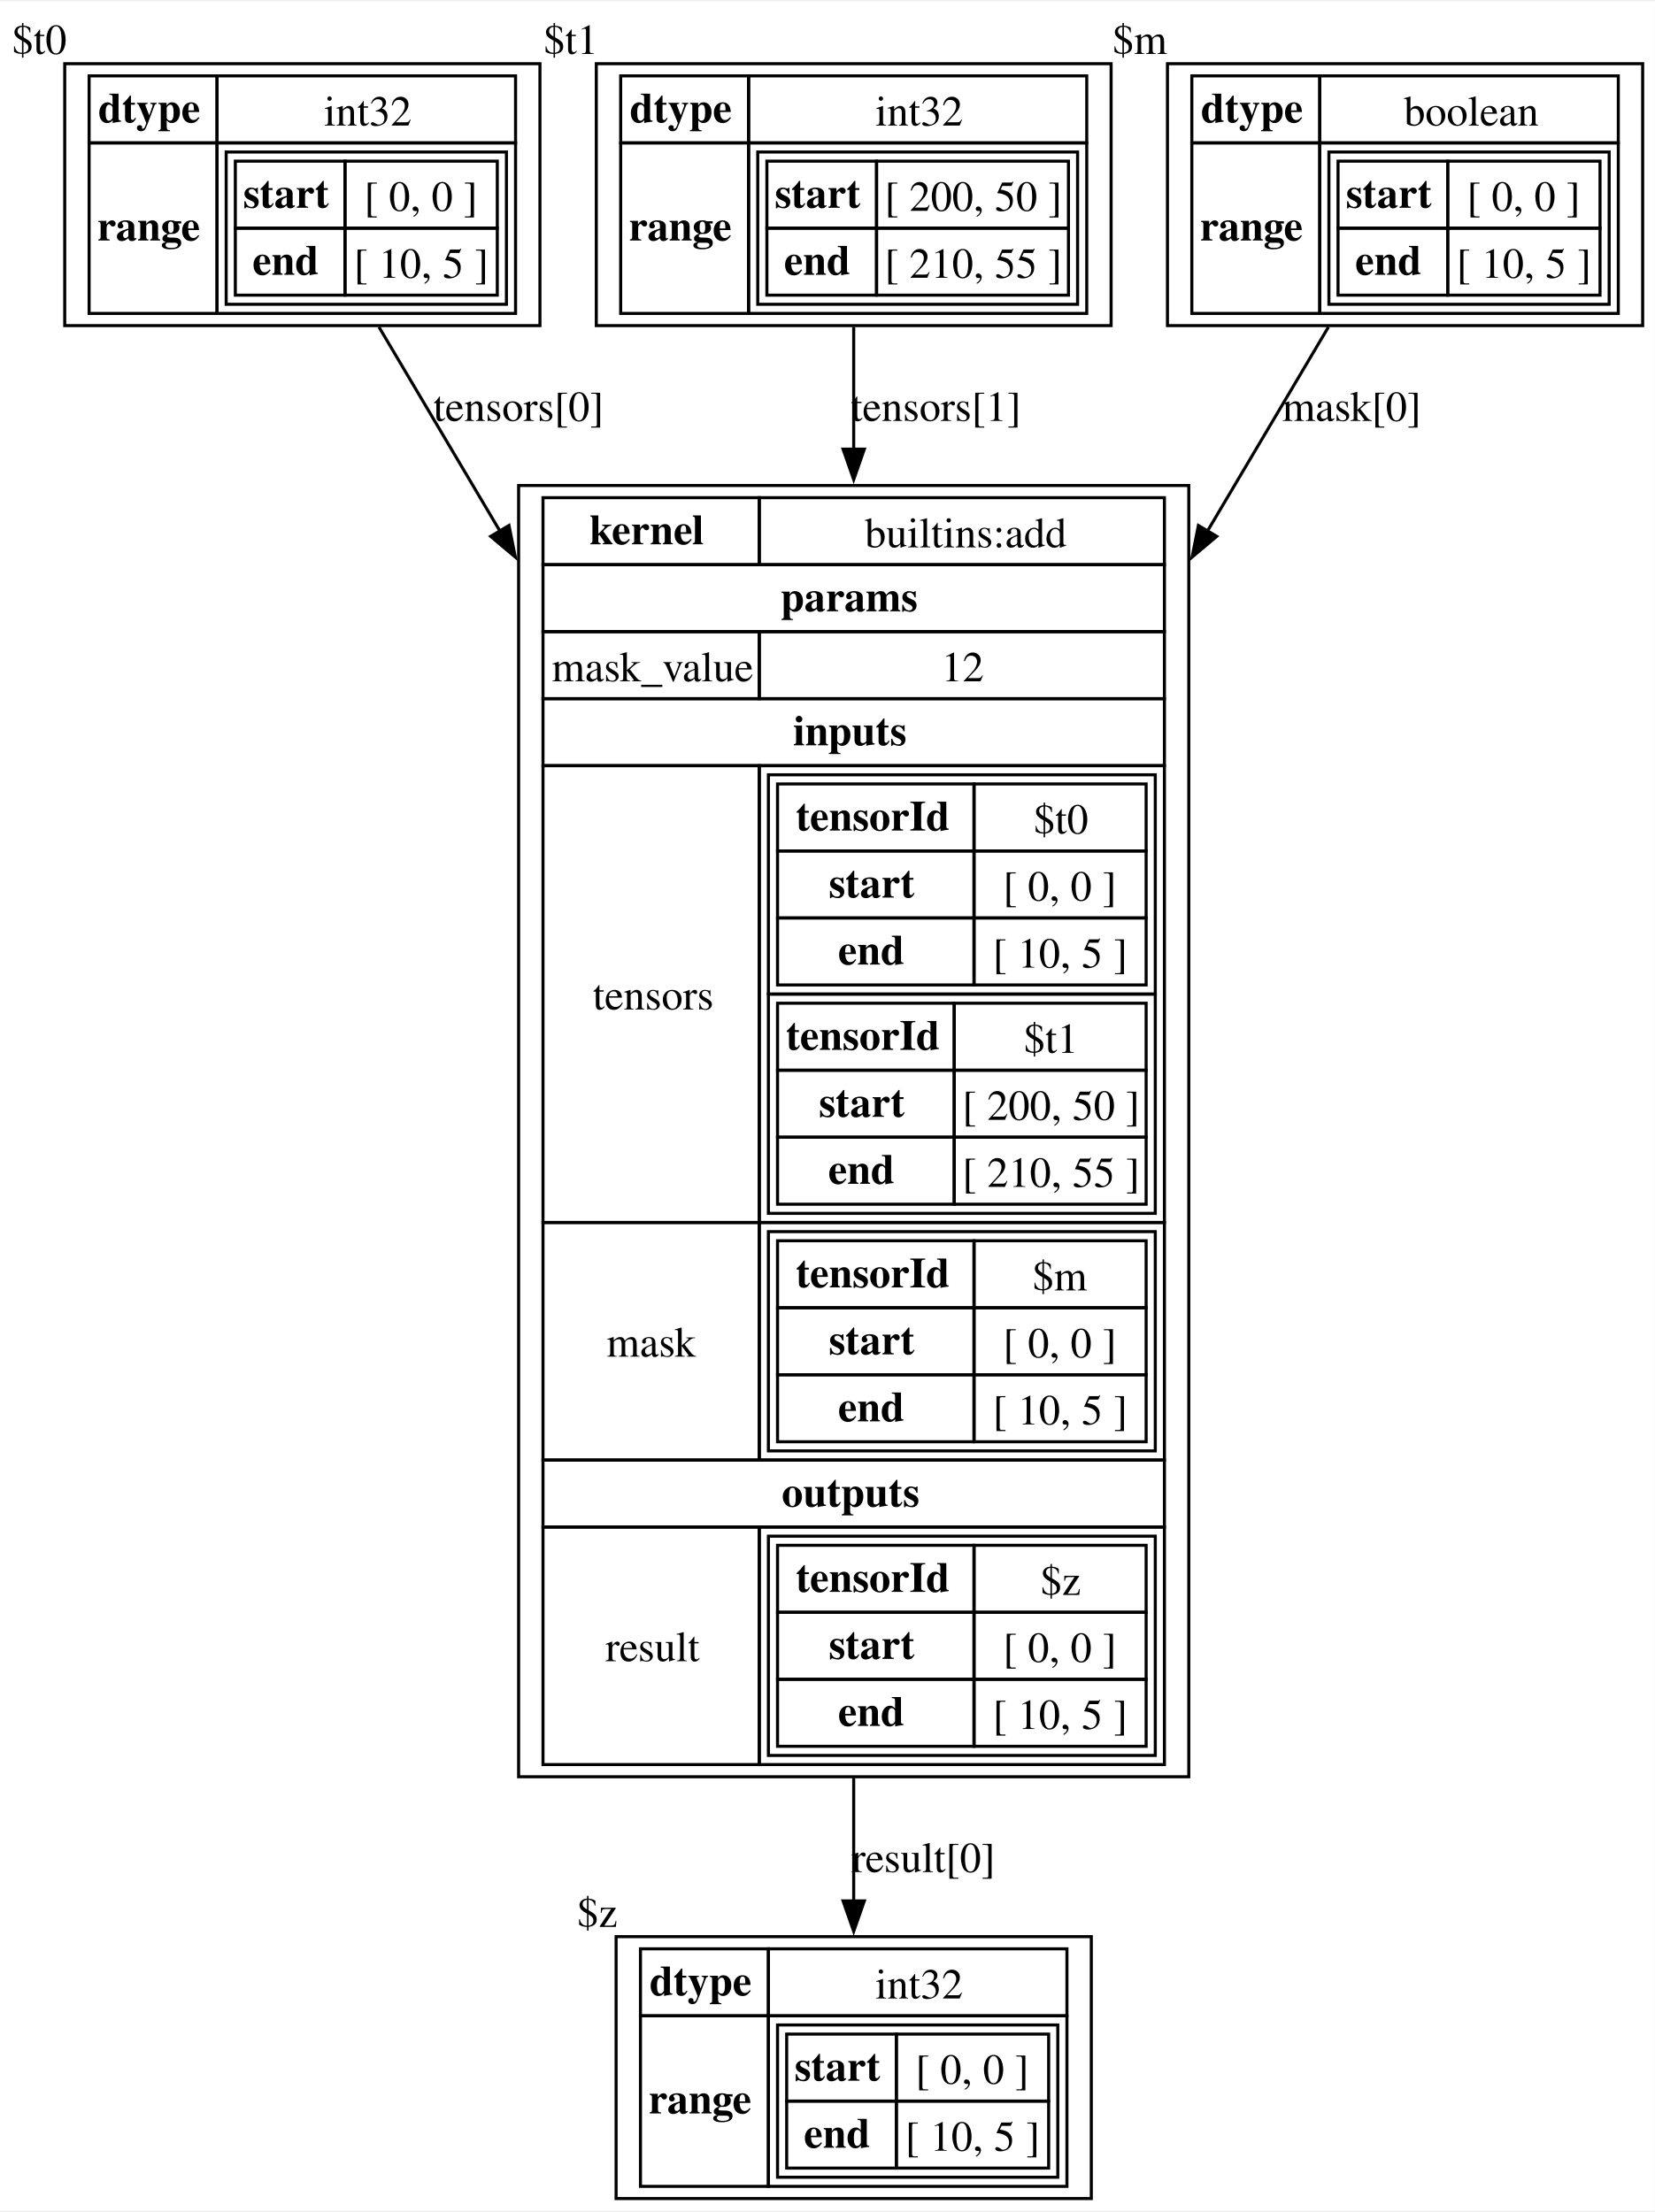
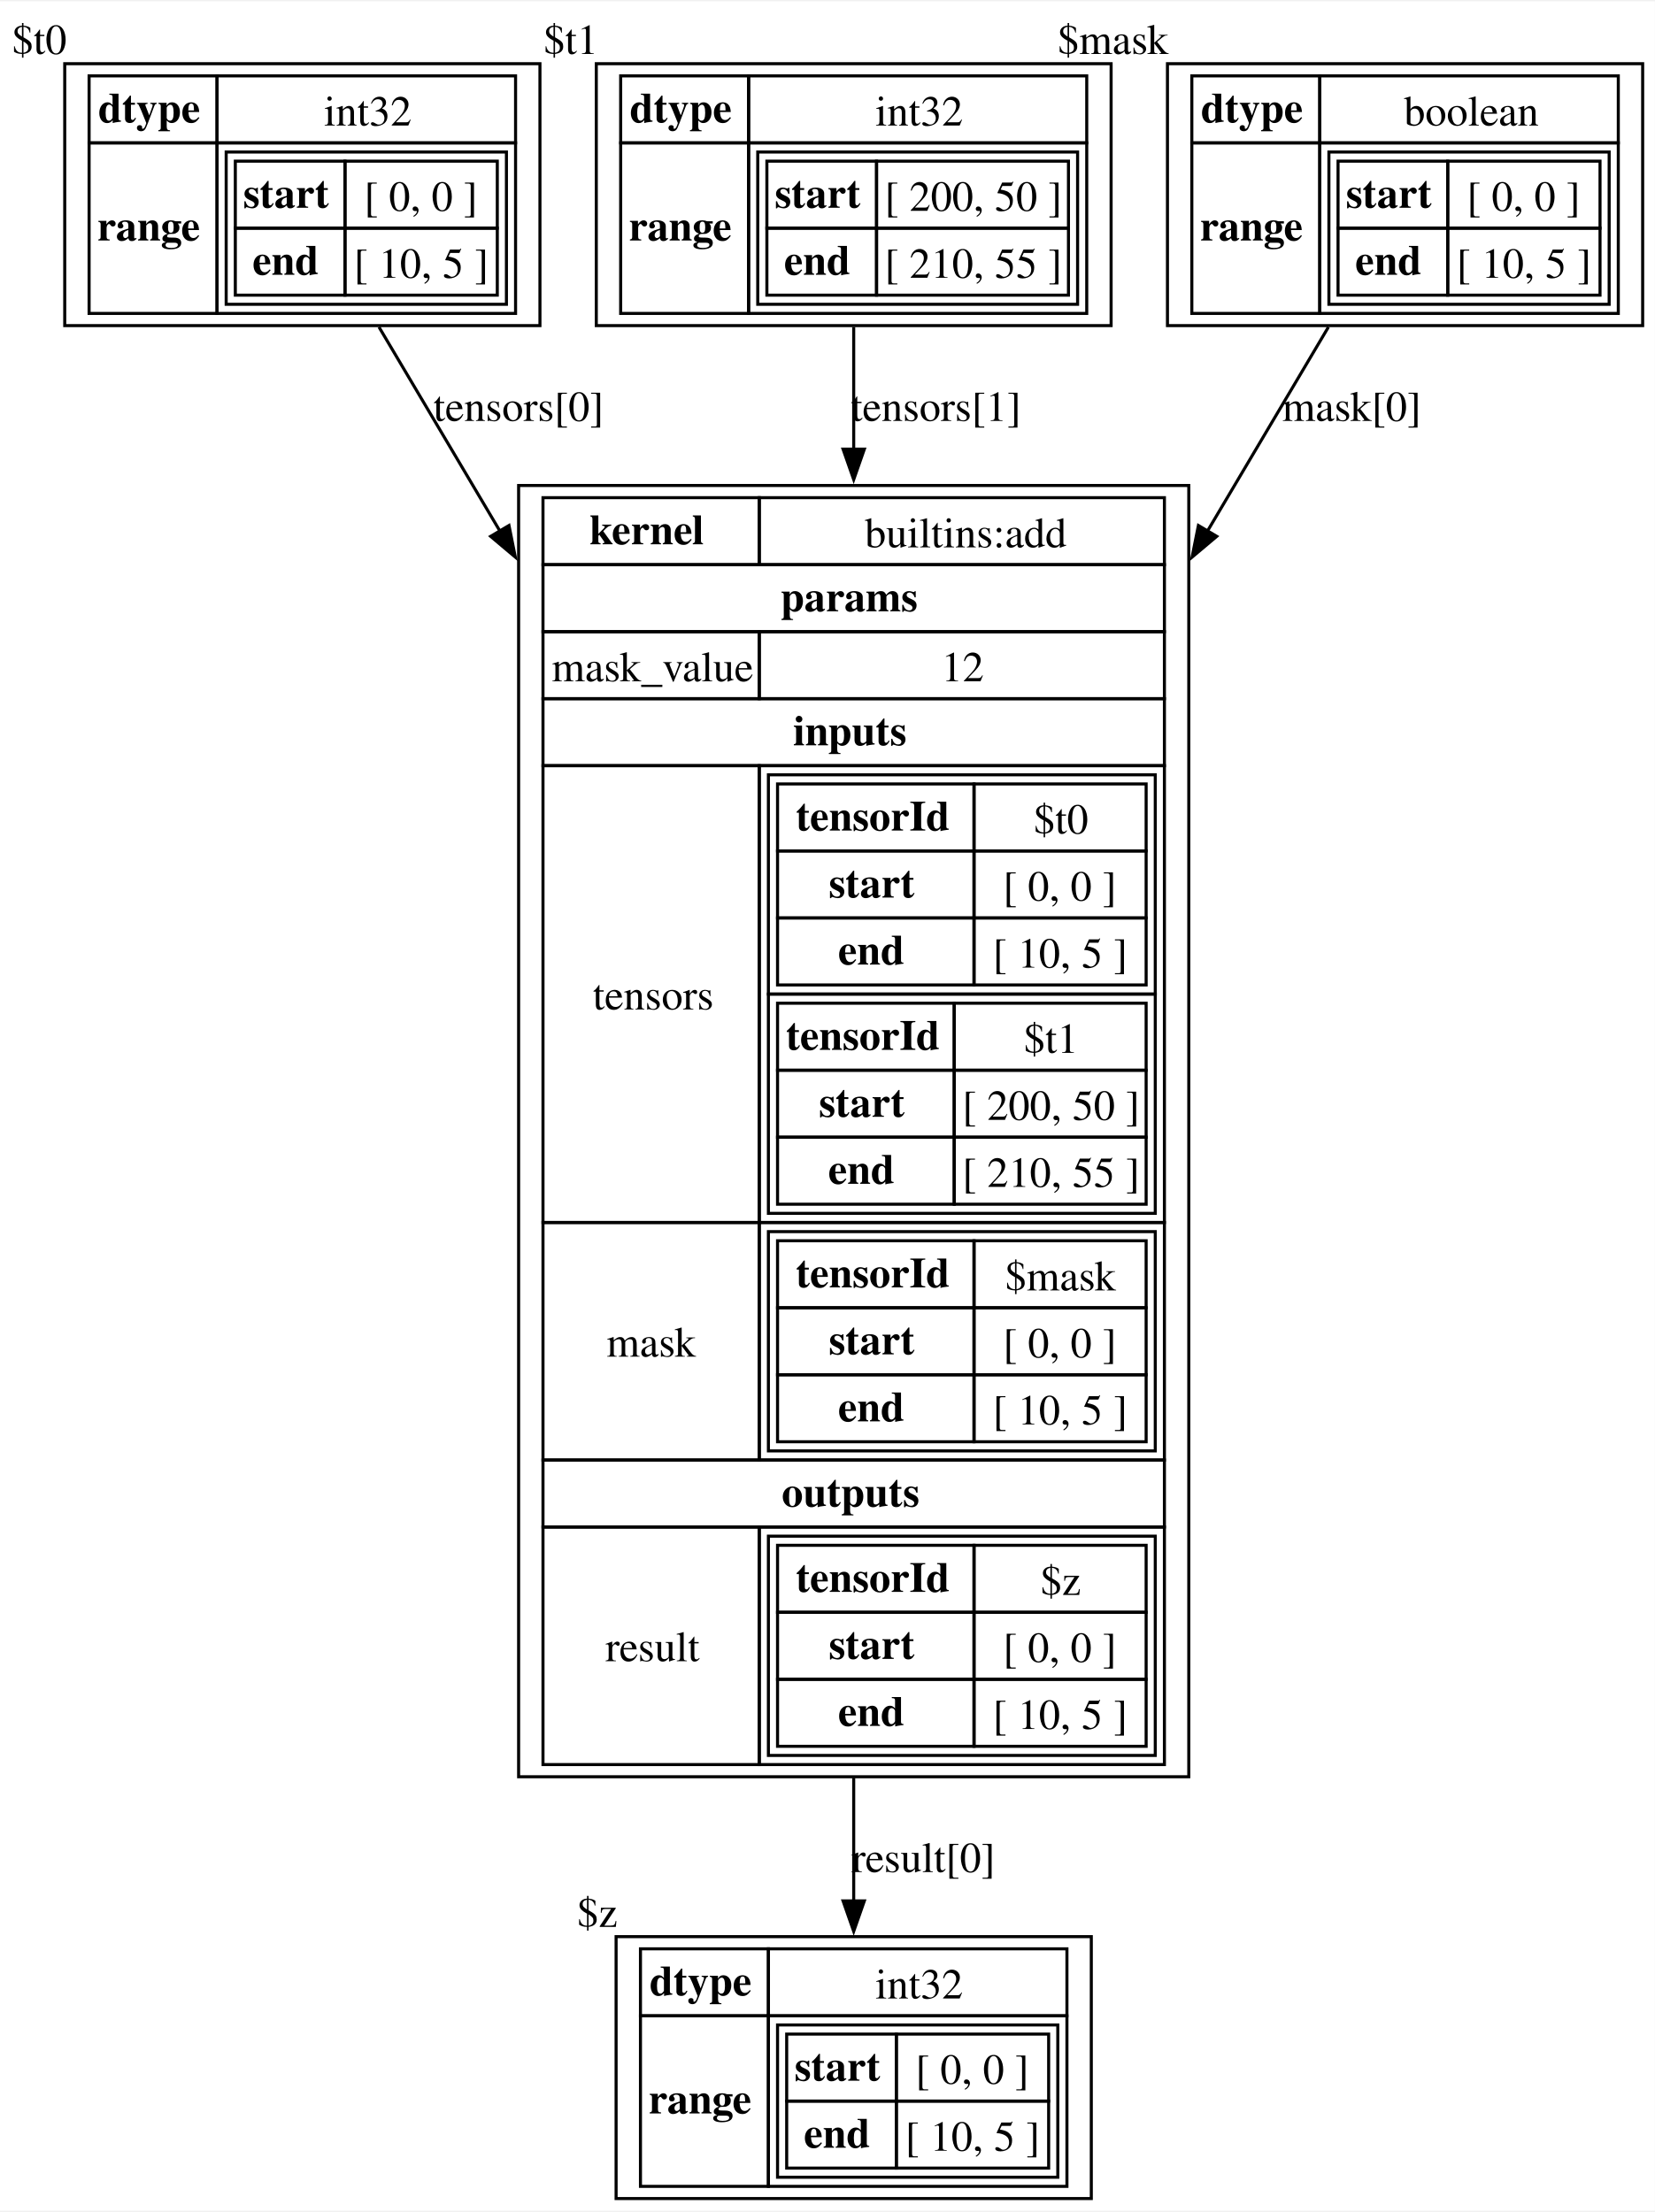
<svg xmlns="http://www.w3.org/2000/svg" width="543pt" height="726pt" viewBox="0.00 0.00 543.25 725.50">
  <g id="graph0" class="graph" transform="scale(1 1) rotate(0) translate(4 721.5)">
    <polygon fill="white" stroke="none" points="-4,4 -4,-721.5 539.25,-721.5 539.25,4 -4,4" />
    <g id="node1" class="node">
      <polygon fill="none" stroke="black" points="173.25,-701 17.25,-701 17.25,-615 173.25,-615 173.25,-701" />
      <polygon fill="none" stroke="black" points="25.25,-675 25.25,-697 67.25,-697 67.25,-675 25.25,-675" />
      <text text-anchor="start" x="28.25" y="-681.7" font-family="Times,serif" font-weight="bold" font-size="14.00">dtype</text>
      <text text-anchor="start" x="60.5" y="-681.7" font-family="Times,serif" font-size="14.00"> </text>
      <polygon fill="none" stroke="black" points="67.25,-675 67.25,-697 165.25,-697 165.25,-675 67.25,-675" />
      <text text-anchor="start" x="102.38" y="-680.7" font-family="Times,serif" font-size="14.00">int32</text>
      <polygon fill="none" stroke="black" points="25.25,-619 25.25,-675 67.25,-675 67.25,-619 25.25,-619" />
      <text text-anchor="start" x="27.88" y="-642.95" font-family="Times,serif" font-weight="bold" font-size="14.00">range</text>
      <text text-anchor="start" x="60.88" y="-642.95" font-family="Times,serif" font-size="14.00"> </text>
      <polygon fill="none" stroke="black" points="67.25,-619 67.25,-675 165.25,-675 165.25,-619 67.25,-619" />
      <polygon fill="none" stroke="black" points="70.25,-622 70.25,-672 162.25,-672 162.25,-622 70.25,-622" />
      <polygon fill="none" stroke="black" points="73.25,-647 73.25,-669 109.25,-669 109.25,-647 73.25,-647" />
      <text text-anchor="start" x="75.88" y="-653.7" font-family="Times,serif" font-weight="bold" font-size="14.00">start</text>
      <text text-anchor="start" x="102.88" y="-653.7" font-family="Times,serif" font-size="14.00"> </text>
      <polygon fill="none" stroke="black" points="109.25,-647 109.25,-669 159.25,-669 159.25,-647 109.25,-647" />
      <text text-anchor="start" x="115.5" y="-652.7" font-family="Times,serif" font-size="14.00">[ 0, 0 ]</text>
      <polygon fill="none" stroke="black" points="73.25,-625 73.25,-647 109.25,-647 109.25,-625 73.25,-625" />
      <text text-anchor="start" x="78.88" y="-631.7" font-family="Times,serif" font-weight="bold" font-size="14.00">end</text>
      <text text-anchor="start" x="99.88" y="-631.7" font-family="Times,serif" font-size="14.00"> </text>
      <polygon fill="none" stroke="black" points="109.25,-625 109.25,-647 159.25,-647 159.25,-625 109.25,-625" />
      <text text-anchor="start" x="112.12" y="-630.7" font-family="Times,serif" font-size="14.00">[ 10, 5 ]</text>
      <text text-anchor="start" x="0" y="-704.2" font-family="Times,serif" font-size="14.00">$t0</text>
    </g>
    <g id="node5" class="node">
      <polygon fill="none" stroke="black" points="386.25,-562.5 166.25,-562.5 166.25,-138.5 386.25,-138.5 386.25,-562.5" />
      <polygon fill="none" stroke="black" points="174.25,-536.5 174.25,-558.5 245.25,-558.5 245.25,-536.5 174.25,-536.5" />
      <text text-anchor="start" x="189.5" y="-543.2" font-family="Times,serif" font-weight="bold" font-size="14.00">kernel</text>
      <text text-anchor="start" x="226.25" y="-543.2" font-family="Times,serif" font-size="14.00"> </text>
      <polygon fill="none" stroke="black" points="245.25,-536.5 245.25,-558.5 378.25,-558.5 378.25,-536.5 245.25,-536.5" />
      <text text-anchor="start" x="279.88" y="-542.2" font-family="Times,serif" font-size="14.00">builtins:add</text>
      <polygon fill="none" stroke="black" points="174.25,-514.5 174.25,-536.5 378.25,-536.5 378.25,-514.5 174.25,-514.5" />
      <text text-anchor="start" x="252.25" y="-521.2" font-family="Times,serif" font-weight="bold" font-size="14.00">params</text>
      <text text-anchor="start" x="296.5" y="-521.2" font-family="Times,serif" font-size="14.00"> </text>
      <polygon fill="none" stroke="black" points="174.25,-492.5 174.25,-514.5 245.25,-514.5 245.25,-492.5 174.25,-492.5" />
      <text text-anchor="start" x="177.12" y="-498.2" font-family="Times,serif" font-size="14.00">mask_value</text>
      <polygon fill="none" stroke="black" points="245.25,-492.5 245.25,-514.5 378.25,-514.5 378.25,-492.5 245.25,-492.5" />
      <text text-anchor="start" x="305" y="-498.2" font-family="Times,serif" font-size="14.00">12</text>
      <polygon fill="none" stroke="black" points="174.25,-470.5 174.25,-492.5 378.25,-492.5 378.25,-470.5 174.25,-470.5" />
      <text text-anchor="start" x="256.38" y="-477.2" font-family="Times,serif" font-weight="bold" font-size="14.00">inputs</text>
      <text text-anchor="start" x="292.38" y="-477.2" font-family="Times,serif" font-size="14.00"> </text>
      <polygon fill="none" stroke="black" points="174.25,-320.5 174.25,-470.5 245.25,-470.5 245.25,-320.5 174.25,-320.5" />
      <text text-anchor="start" x="190.62" y="-390.45" font-family="Times,serif" font-size="14.00">tensors</text>
      <polygon fill="none" stroke="black" points="245.25,-320.5 245.25,-470.5 378.25,-470.5 378.25,-320.5 245.25,-320.5" />
      <polygon fill="none" stroke="black" points="248.25,-395.5 248.25,-467.5 375.25,-467.5 375.25,-395.5 248.25,-395.5" />
      <polygon fill="none" stroke="black" points="251.25,-442.5 251.25,-464.5 315.75,-464.5 315.75,-442.5 251.25,-442.5" />
      <text text-anchor="start" x="257.25" y="-449.2" font-family="Times,serif" font-weight="bold" font-size="14.00">tensorId</text>
      <text text-anchor="start" x="306" y="-449.2" font-family="Times,serif" font-size="14.00"> </text>
      <polygon fill="none" stroke="black" points="315.75,-442.5 315.75,-464.5 372.25,-464.5 372.25,-442.5 315.75,-442.5" />
      <text text-anchor="start" x="335.38" y="-448.2" font-family="Times,serif" font-size="14.00">$t0</text>
      <polygon fill="none" stroke="black" points="251.25,-420.5 251.25,-442.5 315.75,-442.5 315.75,-420.5 251.25,-420.5" />
      <text text-anchor="start" x="268.12" y="-427.2" font-family="Times,serif" font-weight="bold" font-size="14.00">start</text>
      <text text-anchor="start" x="295.12" y="-427.2" font-family="Times,serif" font-size="14.00"> </text>
      <polygon fill="none" stroke="black" points="315.75,-420.5 315.75,-442.5 372.25,-442.5 372.25,-420.5 315.75,-420.5" />
      <text text-anchor="start" x="325.25" y="-426.2" font-family="Times,serif" font-size="14.00">[ 0, 0 ]</text>
      <polygon fill="none" stroke="black" points="251.25,-398.5 251.25,-420.5 315.75,-420.5 315.75,-398.5 251.25,-398.5" />
      <text text-anchor="start" x="271.12" y="-405.2" font-family="Times,serif" font-weight="bold" font-size="14.00">end</text>
      <text text-anchor="start" x="292.12" y="-405.2" font-family="Times,serif" font-size="14.00"> </text>
      <polygon fill="none" stroke="black" points="315.75,-398.5 315.75,-420.5 372.25,-420.5 372.25,-398.5 315.75,-398.5" />
      <text text-anchor="start" x="321.88" y="-404.2" font-family="Times,serif" font-size="14.00">[ 10, 5 ]</text>
      <polygon fill="none" stroke="black" points="248.25,-323.5 248.25,-395.5 375.25,-395.5 375.25,-323.5 248.25,-323.5" />
      <polygon fill="none" stroke="black" points="251.25,-370.5 251.25,-392.5 309.25,-392.5 309.25,-370.5 251.25,-370.5" />
      <text text-anchor="start" x="254" y="-377.2" font-family="Times,serif" font-weight="bold" font-size="14.00">tensorId</text>
      <text text-anchor="start" x="302.75" y="-377.2" font-family="Times,serif" font-size="14.00"> </text>
      <polygon fill="none" stroke="black" points="309.25,-370.5 309.25,-392.5 372.25,-392.5 372.25,-370.5 309.25,-370.5" />
      <text text-anchor="start" x="332.12" y="-376.2" font-family="Times,serif" font-size="14.00">$t1</text>
      <polygon fill="none" stroke="black" points="251.25,-348.5 251.25,-370.5 309.25,-370.5 309.25,-348.5 251.25,-348.5" />
      <text text-anchor="start" x="264.88" y="-355.2" font-family="Times,serif" font-weight="bold" font-size="14.00">start</text>
      <text text-anchor="start" x="291.88" y="-355.2" font-family="Times,serif" font-size="14.00"> </text>
      <polygon fill="none" stroke="black" points="309.25,-348.5 309.25,-370.5 372.25,-370.5 372.25,-348.5 309.25,-348.5" />
      <text text-anchor="start" x="311.88" y="-354.2" font-family="Times,serif" font-size="14.00">[ 200, 50 ]</text>
      <polygon fill="none" stroke="black" points="251.25,-326.5 251.25,-348.5 309.25,-348.5 309.25,-326.5 251.25,-326.5" />
      <text text-anchor="start" x="267.88" y="-333.2" font-family="Times,serif" font-weight="bold" font-size="14.00">end</text>
      <text text-anchor="start" x="288.88" y="-333.2" font-family="Times,serif" font-size="14.00"> </text>
      <polygon fill="none" stroke="black" points="309.25,-326.5 309.25,-348.5 372.25,-348.5 372.25,-326.5 309.25,-326.5" />
      <text text-anchor="start" x="311.88" y="-332.2" font-family="Times,serif" font-size="14.00">[ 210, 55 ]</text>
      <polygon fill="none" stroke="black" points="174.25,-242.5 174.25,-320.5 245.25,-320.5 245.25,-242.5 174.25,-242.5" />
      <text text-anchor="start" x="195.12" y="-276.45" font-family="Times,serif" font-size="14.00">mask</text>
      <polygon fill="none" stroke="black" points="245.25,-242.5 245.25,-320.5 378.25,-320.5 378.25,-242.5 245.25,-242.5" />
      <polygon fill="none" stroke="black" points="248.25,-245.5 248.25,-317.5 375.25,-317.5 375.25,-245.5 248.25,-245.5" />
      <polygon fill="none" stroke="black" points="251.25,-292.5 251.25,-314.5 315.75,-314.5 315.75,-292.5 251.25,-292.5" />
      <text text-anchor="start" x="257.25" y="-299.2" font-family="Times,serif" font-weight="bold" font-size="14.00">tensorId</text>
      <text text-anchor="start" x="306" y="-299.2" font-family="Times,serif" font-size="14.00"> </text>
      <polygon fill="none" stroke="black" points="315.75,-292.5 315.75,-314.5 372.25,-314.5 372.25,-292.5 315.75,-292.5" />
-       <text text-anchor="start" x="335" y="-298.2" font-family="Times,serif" font-size="14.00">$m</text>
+       <text text-anchor="start" x="326" y="-298.2" font-family="Times,serif" font-size="14.00">$mask</text>
      <polygon fill="none" stroke="black" points="251.25,-270.5 251.25,-292.5 315.75,-292.5 315.75,-270.5 251.25,-270.5" />
      <text text-anchor="start" x="268.12" y="-277.2" font-family="Times,serif" font-weight="bold" font-size="14.00">start</text>
      <text text-anchor="start" x="295.12" y="-277.2" font-family="Times,serif" font-size="14.00"> </text>
      <polygon fill="none" stroke="black" points="315.75,-270.5 315.75,-292.5 372.25,-292.5 372.25,-270.5 315.75,-270.5" />
      <text text-anchor="start" x="325.25" y="-276.2" font-family="Times,serif" font-size="14.00">[ 0, 0 ]</text>
      <polygon fill="none" stroke="black" points="251.25,-248.5 251.25,-270.5 315.75,-270.5 315.75,-248.5 251.25,-248.5" />
      <text text-anchor="start" x="271.12" y="-255.2" font-family="Times,serif" font-weight="bold" font-size="14.00">end</text>
      <text text-anchor="start" x="292.12" y="-255.2" font-family="Times,serif" font-size="14.00"> </text>
      <polygon fill="none" stroke="black" points="315.75,-248.5 315.75,-270.5 372.25,-270.5 372.25,-248.5 315.75,-248.5" />
      <text text-anchor="start" x="321.88" y="-254.2" font-family="Times,serif" font-size="14.00">[ 10, 5 ]</text>
      <polygon fill="none" stroke="black" points="174.25,-220.5 174.25,-242.5 378.25,-242.5 378.25,-220.5 174.25,-220.5" />
      <text text-anchor="start" x="252.62" y="-227.2" font-family="Times,serif" font-weight="bold" font-size="14.00">outputs</text>
      <text text-anchor="start" x="296.12" y="-227.2" font-family="Times,serif" font-size="14.00"> </text>
      <polygon fill="none" stroke="black" points="174.25,-142.5 174.25,-220.5 245.25,-220.5 245.25,-142.5 174.25,-142.5" />
      <text text-anchor="start" x="194.75" y="-176.45" font-family="Times,serif" font-size="14.00">result</text>
      <polygon fill="none" stroke="black" points="245.25,-142.5 245.25,-220.5 378.25,-220.5 378.25,-142.5 245.25,-142.5" />
      <polygon fill="none" stroke="black" points="248.25,-145.5 248.25,-217.5 375.25,-217.5 375.25,-145.5 248.25,-145.5" />
      <polygon fill="none" stroke="black" points="251.25,-192.5 251.25,-214.5 315.75,-214.5 315.75,-192.5 251.25,-192.5" />
      <text text-anchor="start" x="257.25" y="-199.2" font-family="Times,serif" font-weight="bold" font-size="14.00">tensorId</text>
      <text text-anchor="start" x="306" y="-199.2" font-family="Times,serif" font-size="14.00"> </text>
      <polygon fill="none" stroke="black" points="315.75,-192.5 315.75,-214.5 372.25,-214.5 372.25,-192.5 315.75,-192.5" />
      <text text-anchor="start" x="337.62" y="-198.2" font-family="Times,serif" font-size="14.00">$z</text>
      <polygon fill="none" stroke="black" points="251.25,-170.5 251.25,-192.5 315.75,-192.5 315.75,-170.5 251.25,-170.5" />
      <text text-anchor="start" x="268.12" y="-177.2" font-family="Times,serif" font-weight="bold" font-size="14.00">start</text>
      <text text-anchor="start" x="295.12" y="-177.2" font-family="Times,serif" font-size="14.00"> </text>
      <polygon fill="none" stroke="black" points="315.75,-170.5 315.75,-192.5 372.25,-192.5 372.25,-170.5 315.75,-170.5" />
      <text text-anchor="start" x="325.25" y="-176.2" font-family="Times,serif" font-size="14.00">[ 0, 0 ]</text>
      <polygon fill="none" stroke="black" points="251.25,-148.5 251.25,-170.5 315.75,-170.5 315.75,-148.5 251.25,-148.5" />
      <text text-anchor="start" x="271.12" y="-155.2" font-family="Times,serif" font-weight="bold" font-size="14.00">end</text>
      <text text-anchor="start" x="292.12" y="-155.2" font-family="Times,serif" font-size="14.00"> </text>
      <polygon fill="none" stroke="black" points="315.75,-148.5 315.75,-170.5 372.25,-170.5 372.25,-148.5 315.75,-148.5" />
      <text text-anchor="start" x="321.88" y="-154.2" font-family="Times,serif" font-size="14.00">[ 10, 5 ]</text>
    </g>
    <g id="edge1" class="edge">
      <path fill="none" stroke="black" d="M120.42,-614.52C131.49,-595.84 145.34,-572.45 160.21,-547.37" />
      <polygon fill="black" stroke="black" points="163.09,-549.37 165.17,-538.98 157.07,-545.8 163.09,-549.37" />
      <text text-anchor="middle" x="166.25" y="-583.7" font-family="Times,serif" font-size="14.00">tensors[0]</text>
    </g>
    <g id="node2" class="node">
      <polygon fill="none" stroke="black" points="360.75,-701 191.75,-701 191.75,-615 360.75,-615 360.75,-701" />
      <polygon fill="none" stroke="black" points="199.75,-675 199.75,-697 241.75,-697 241.75,-675 199.75,-675" />
      <text text-anchor="start" x="202.75" y="-681.7" font-family="Times,serif" font-weight="bold" font-size="14.00">dtype</text>
      <text text-anchor="start" x="235" y="-681.7" font-family="Times,serif" font-size="14.00"> </text>
      <polygon fill="none" stroke="black" points="241.75,-675 241.75,-697 352.75,-697 352.75,-675 241.75,-675" />
      <text text-anchor="start" x="283.38" y="-680.7" font-family="Times,serif" font-size="14.00">int32</text>
      <polygon fill="none" stroke="black" points="199.75,-619 199.75,-675 241.75,-675 241.75,-619 199.75,-619" />
      <text text-anchor="start" x="202.38" y="-642.95" font-family="Times,serif" font-weight="bold" font-size="14.00">range</text>
      <text text-anchor="start" x="235.38" y="-642.95" font-family="Times,serif" font-size="14.00"> </text>
      <polygon fill="none" stroke="black" points="241.75,-619 241.75,-675 352.75,-675 352.75,-619 241.75,-619" />
      <polygon fill="none" stroke="black" points="244.75,-622 244.75,-672 349.75,-672 349.75,-622 244.75,-622" />
      <polygon fill="none" stroke="black" points="247.75,-647 247.75,-669 283.75,-669 283.75,-647 247.75,-647" />
      <text text-anchor="start" x="250.38" y="-653.7" font-family="Times,serif" font-weight="bold" font-size="14.00">start</text>
      <text text-anchor="start" x="277.38" y="-653.7" font-family="Times,serif" font-size="14.00"> </text>
      <polygon fill="none" stroke="black" points="283.75,-647 283.75,-669 346.75,-669 346.75,-647 283.75,-647" />
      <text text-anchor="start" x="286.38" y="-652.7" font-family="Times,serif" font-size="14.00">[ 200, 50 ]</text>
      <polygon fill="none" stroke="black" points="247.75,-625 247.75,-647 283.75,-647 283.75,-625 247.75,-625" />
      <text text-anchor="start" x="253.38" y="-631.7" font-family="Times,serif" font-weight="bold" font-size="14.00">end</text>
      <text text-anchor="start" x="274.38" y="-631.7" font-family="Times,serif" font-size="14.00"> </text>
      <polygon fill="none" stroke="black" points="283.75,-625 283.75,-647 346.75,-647 346.75,-625 283.75,-625" />
      <text text-anchor="start" x="286.38" y="-630.7" font-family="Times,serif" font-size="14.00">[ 210, 55 ]</text>
      <text text-anchor="start" x="174.5" y="-704.2" font-family="Times,serif" font-size="14.00">$t1</text>
    </g>
    <g id="edge2" class="edge">
      <path fill="none" stroke="black" d="M276.25,-614.52C276.25,-602.76 276.25,-589.14 276.25,-574.4" />
      <polygon fill="black" stroke="black" points="279.75,-574.44 276.25,-564.44 272.75,-574.44 279.75,-574.44" />
      <text text-anchor="middle" x="303.25" y="-583.7" font-family="Times,serif" font-size="14.00">tensors[1]</text>
    </g>
    <g id="node3" class="node">
      <polygon fill="none" stroke="black" points="535.25,-701 379.25,-701 379.25,-615 535.25,-615 535.25,-701" />
      <polygon fill="none" stroke="black" points="387.25,-675 387.25,-697 429.25,-697 429.25,-675 387.25,-675" />
      <text text-anchor="start" x="390.25" y="-681.7" font-family="Times,serif" font-weight="bold" font-size="14.00">dtype</text>
      <text text-anchor="start" x="422.5" y="-681.7" font-family="Times,serif" font-size="14.00"> </text>
      <polygon fill="none" stroke="black" points="429.25,-675 429.25,-697 527.25,-697 527.25,-675 429.25,-675" />
      <text text-anchor="start" x="456.88" y="-680.7" font-family="Times,serif" font-size="14.00">boolean</text>
      <polygon fill="none" stroke="black" points="387.25,-619 387.25,-675 429.25,-675 429.25,-619 387.25,-619" />
      <text text-anchor="start" x="389.88" y="-642.95" font-family="Times,serif" font-weight="bold" font-size="14.00">range</text>
      <text text-anchor="start" x="422.88" y="-642.95" font-family="Times,serif" font-size="14.00"> </text>
      <polygon fill="none" stroke="black" points="429.25,-619 429.25,-675 527.25,-675 527.25,-619 429.25,-619" />
      <polygon fill="none" stroke="black" points="432.25,-622 432.25,-672 524.25,-672 524.25,-622 432.25,-622" />
      <polygon fill="none" stroke="black" points="435.25,-647 435.25,-669 471.25,-669 471.25,-647 435.25,-647" />
      <text text-anchor="start" x="437.88" y="-653.7" font-family="Times,serif" font-weight="bold" font-size="14.00">start</text>
      <text text-anchor="start" x="464.88" y="-653.7" font-family="Times,serif" font-size="14.00"> </text>
      <polygon fill="none" stroke="black" points="471.25,-647 471.25,-669 521.25,-669 521.25,-647 471.25,-647" />
      <text text-anchor="start" x="477.5" y="-652.7" font-family="Times,serif" font-size="14.00">[ 0, 0 ]</text>
      <polygon fill="none" stroke="black" points="435.25,-625 435.25,-647 471.25,-647 471.25,-625 435.25,-625" />
      <text text-anchor="start" x="440.88" y="-631.7" font-family="Times,serif" font-weight="bold" font-size="14.00">end</text>
      <text text-anchor="start" x="461.88" y="-631.7" font-family="Times,serif" font-size="14.00"> </text>
      <polygon fill="none" stroke="black" points="471.25,-625 471.25,-647 521.25,-647 521.25,-625 471.25,-625" />
      <text text-anchor="start" x="474.12" y="-630.7" font-family="Times,serif" font-size="14.00">[ 10, 5 ]</text>
-       <text text-anchor="start" x="361.25" y="-704.2" font-family="Times,serif" font-size="14.00">$m</text>
+       <text text-anchor="start" x="343.25" y="-704.2" font-family="Times,serif" font-size="14.00">$mask</text>
    </g>
    <g id="edge3" class="edge">
      <path fill="none" stroke="black" d="M432.08,-614.52C421.01,-595.84 407.16,-572.45 392.29,-547.37" />
      <polygon fill="black" stroke="black" points="395.43,-545.8 387.33,-538.98 389.41,-549.37 395.43,-545.8" />
      <text text-anchor="middle" x="439.75" y="-583.7" font-family="Times,serif" font-size="14.00">mask[0]</text>
    </g>
    <g id="node4" class="node">
      <polygon fill="none" stroke="black" points="354.25,-86 198.25,-86 198.25,0 354.25,0 354.25,-86" />
      <polygon fill="none" stroke="black" points="206.25,-60 206.25,-82 248.25,-82 248.25,-60 206.25,-60" />
      <text text-anchor="start" x="209.25" y="-66.7" font-family="Times,serif" font-weight="bold" font-size="14.00">dtype</text>
      <text text-anchor="start" x="241.5" y="-66.7" font-family="Times,serif" font-size="14.00"> </text>
      <polygon fill="none" stroke="black" points="248.25,-60 248.25,-82 346.25,-82 346.25,-60 248.25,-60" />
      <text text-anchor="start" x="283.38" y="-65.7" font-family="Times,serif" font-size="14.00">int32</text>
      <polygon fill="none" stroke="black" points="206.25,-4 206.25,-60 248.25,-60 248.25,-4 206.25,-4" />
      <text text-anchor="start" x="208.88" y="-27.95" font-family="Times,serif" font-weight="bold" font-size="14.00">range</text>
      <text text-anchor="start" x="241.88" y="-27.95" font-family="Times,serif" font-size="14.00"> </text>
      <polygon fill="none" stroke="black" points="248.25,-4 248.25,-60 346.25,-60 346.25,-4 248.25,-4" />
      <polygon fill="none" stroke="black" points="251.25,-7 251.25,-57 343.25,-57 343.25,-7 251.25,-7" />
      <polygon fill="none" stroke="black" points="254.25,-32 254.25,-54 290.25,-54 290.25,-32 254.25,-32" />
      <text text-anchor="start" x="256.88" y="-38.7" font-family="Times,serif" font-weight="bold" font-size="14.00">start</text>
      <text text-anchor="start" x="283.88" y="-38.7" font-family="Times,serif" font-size="14.00"> </text>
      <polygon fill="none" stroke="black" points="290.25,-32 290.25,-54 340.25,-54 340.25,-32 290.25,-32" />
      <text text-anchor="start" x="296.5" y="-37.7" font-family="Times,serif" font-size="14.00">[ 0, 0 ]</text>
      <polygon fill="none" stroke="black" points="254.25,-10 254.25,-32 290.25,-32 290.25,-10 254.25,-10" />
      <text text-anchor="start" x="259.88" y="-16.7" font-family="Times,serif" font-weight="bold" font-size="14.00">end</text>
      <text text-anchor="start" x="280.88" y="-16.7" font-family="Times,serif" font-size="14.00"> </text>
      <polygon fill="none" stroke="black" points="290.25,-10 290.25,-32 340.25,-32 340.25,-10 290.25,-10" />
      <text text-anchor="start" x="293.12" y="-15.7" font-family="Times,serif" font-size="14.00">[ 10, 5 ]</text>
      <text text-anchor="start" x="185.5" y="-89.2" font-family="Times,serif" font-size="14.00">$z</text>
    </g>
    <g id="edge4" class="edge">
      <path fill="none" stroke="black" d="M276.25,-138.15C276.25,-123.54 276.25,-109.77 276.25,-97.5" />
      <polygon fill="black" stroke="black" points="279.75,-97.74 276.25,-87.74 272.75,-97.74 279.75,-97.74" />
      <text text-anchor="middle" x="299.12" y="-107.2" font-family="Times,serif" font-size="14.00">result[0]</text>
    </g>
  </g>
</svg>
